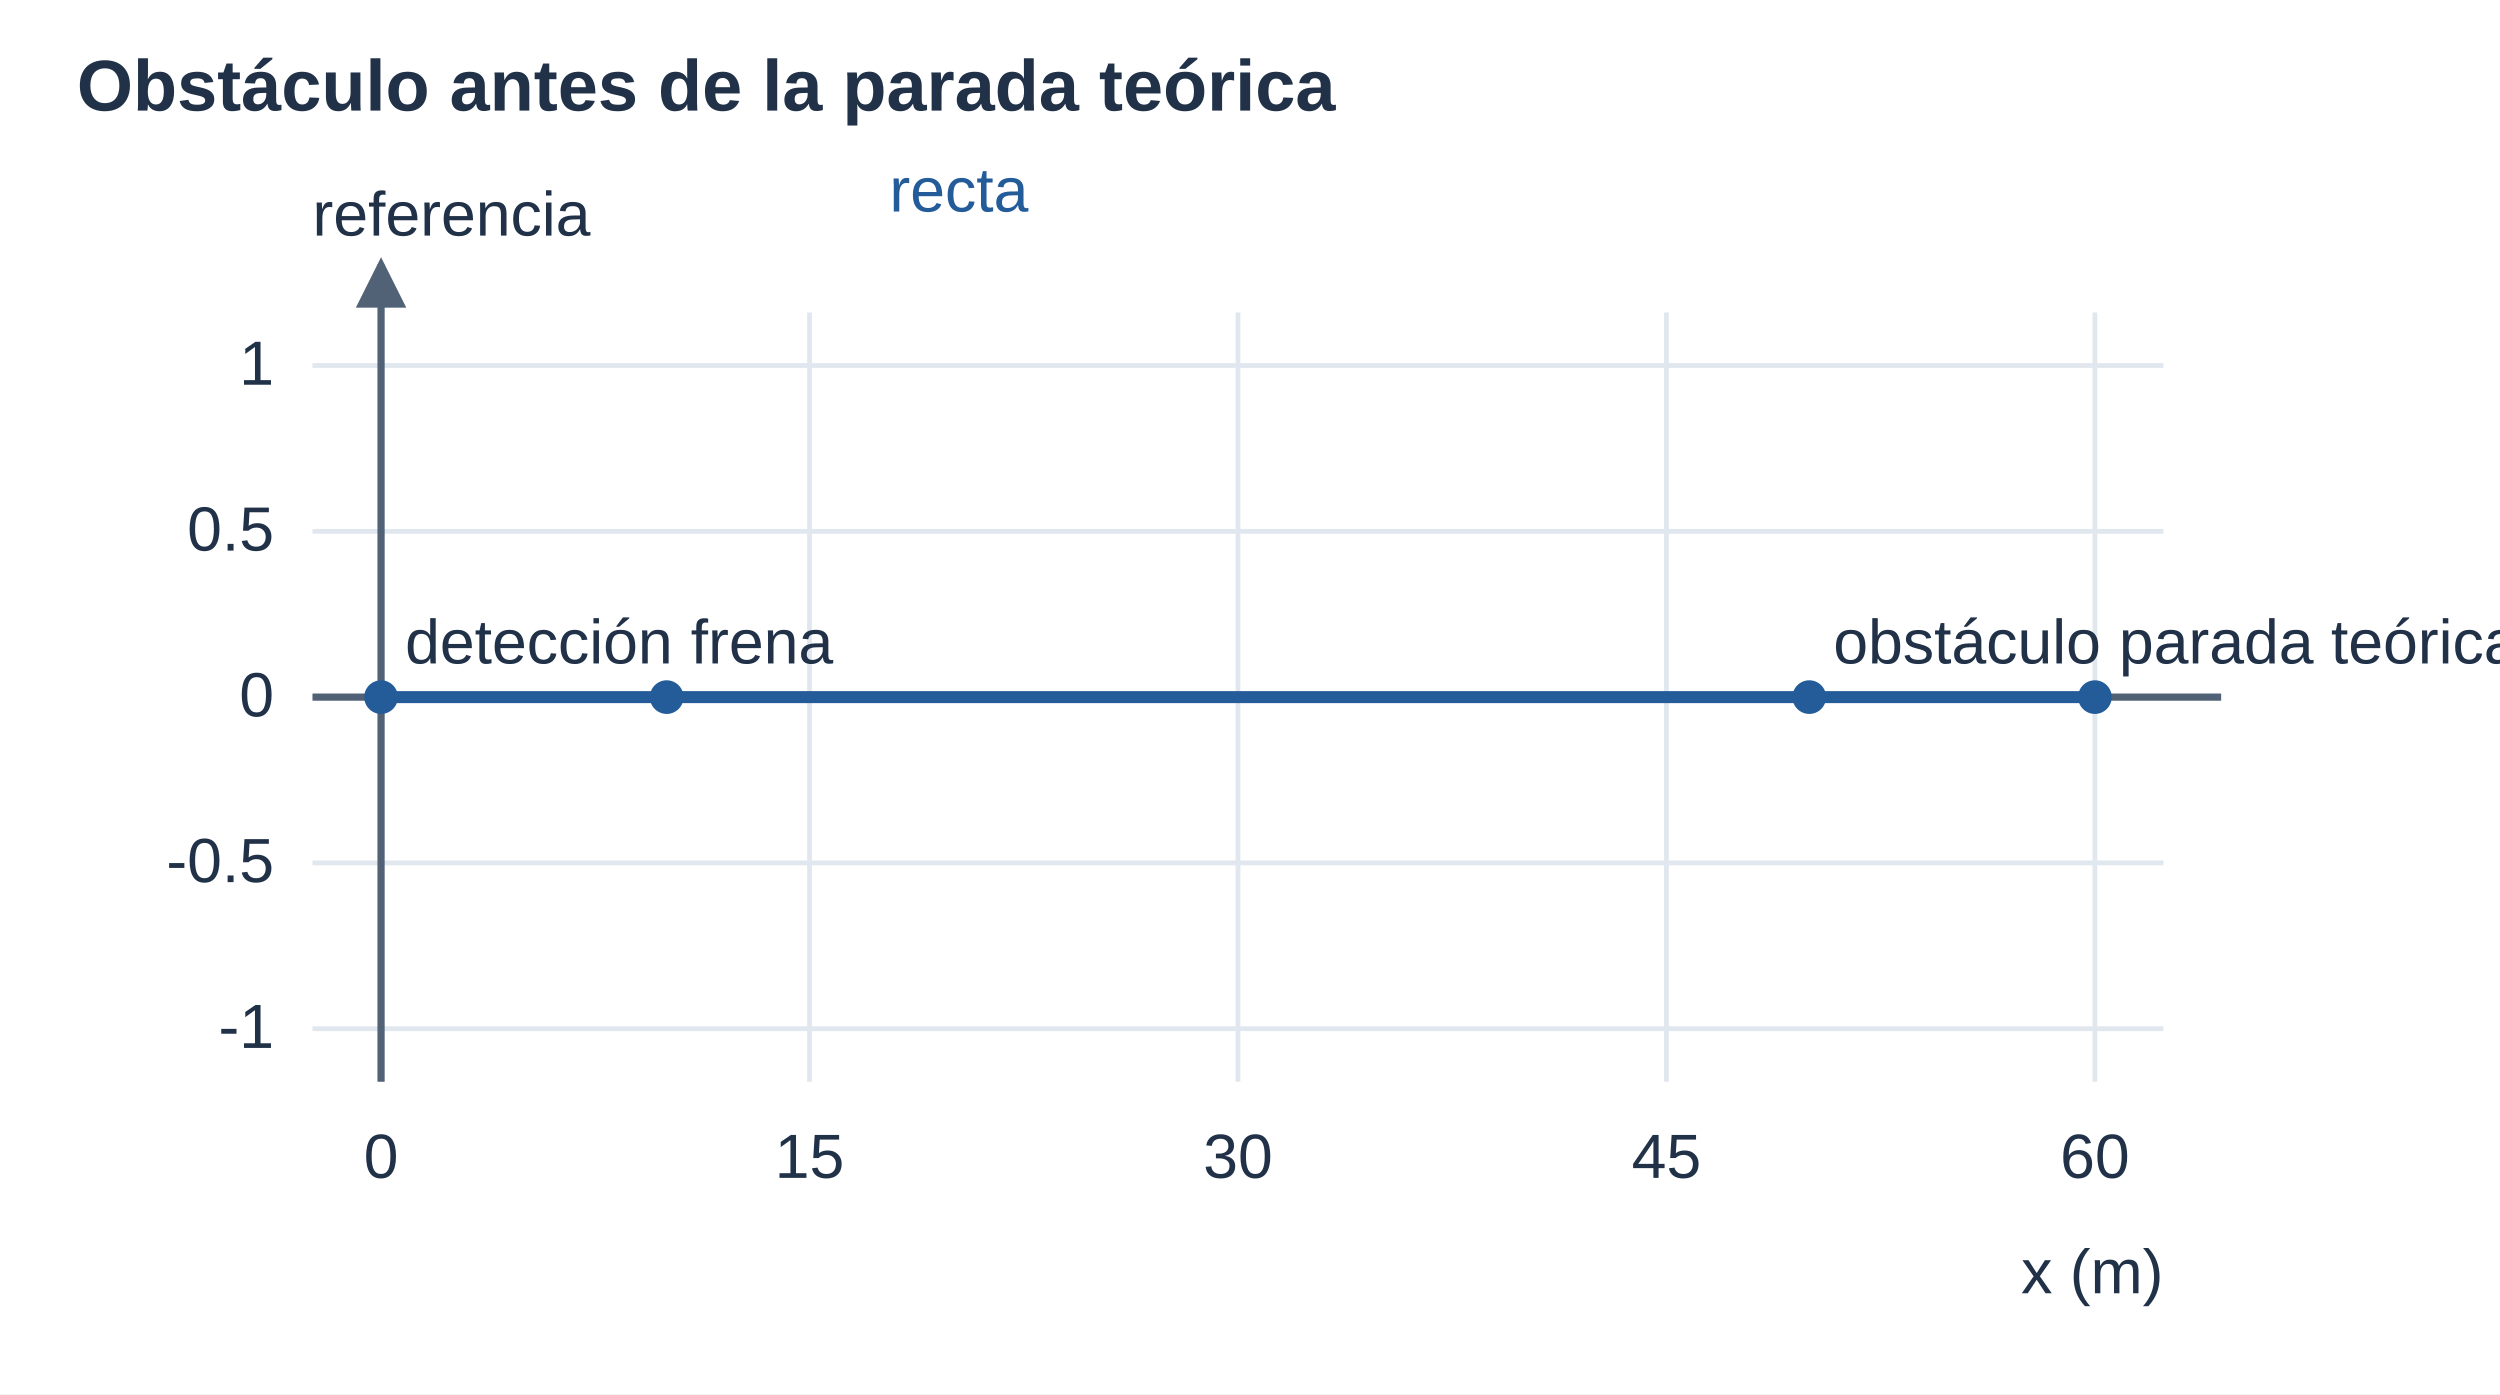
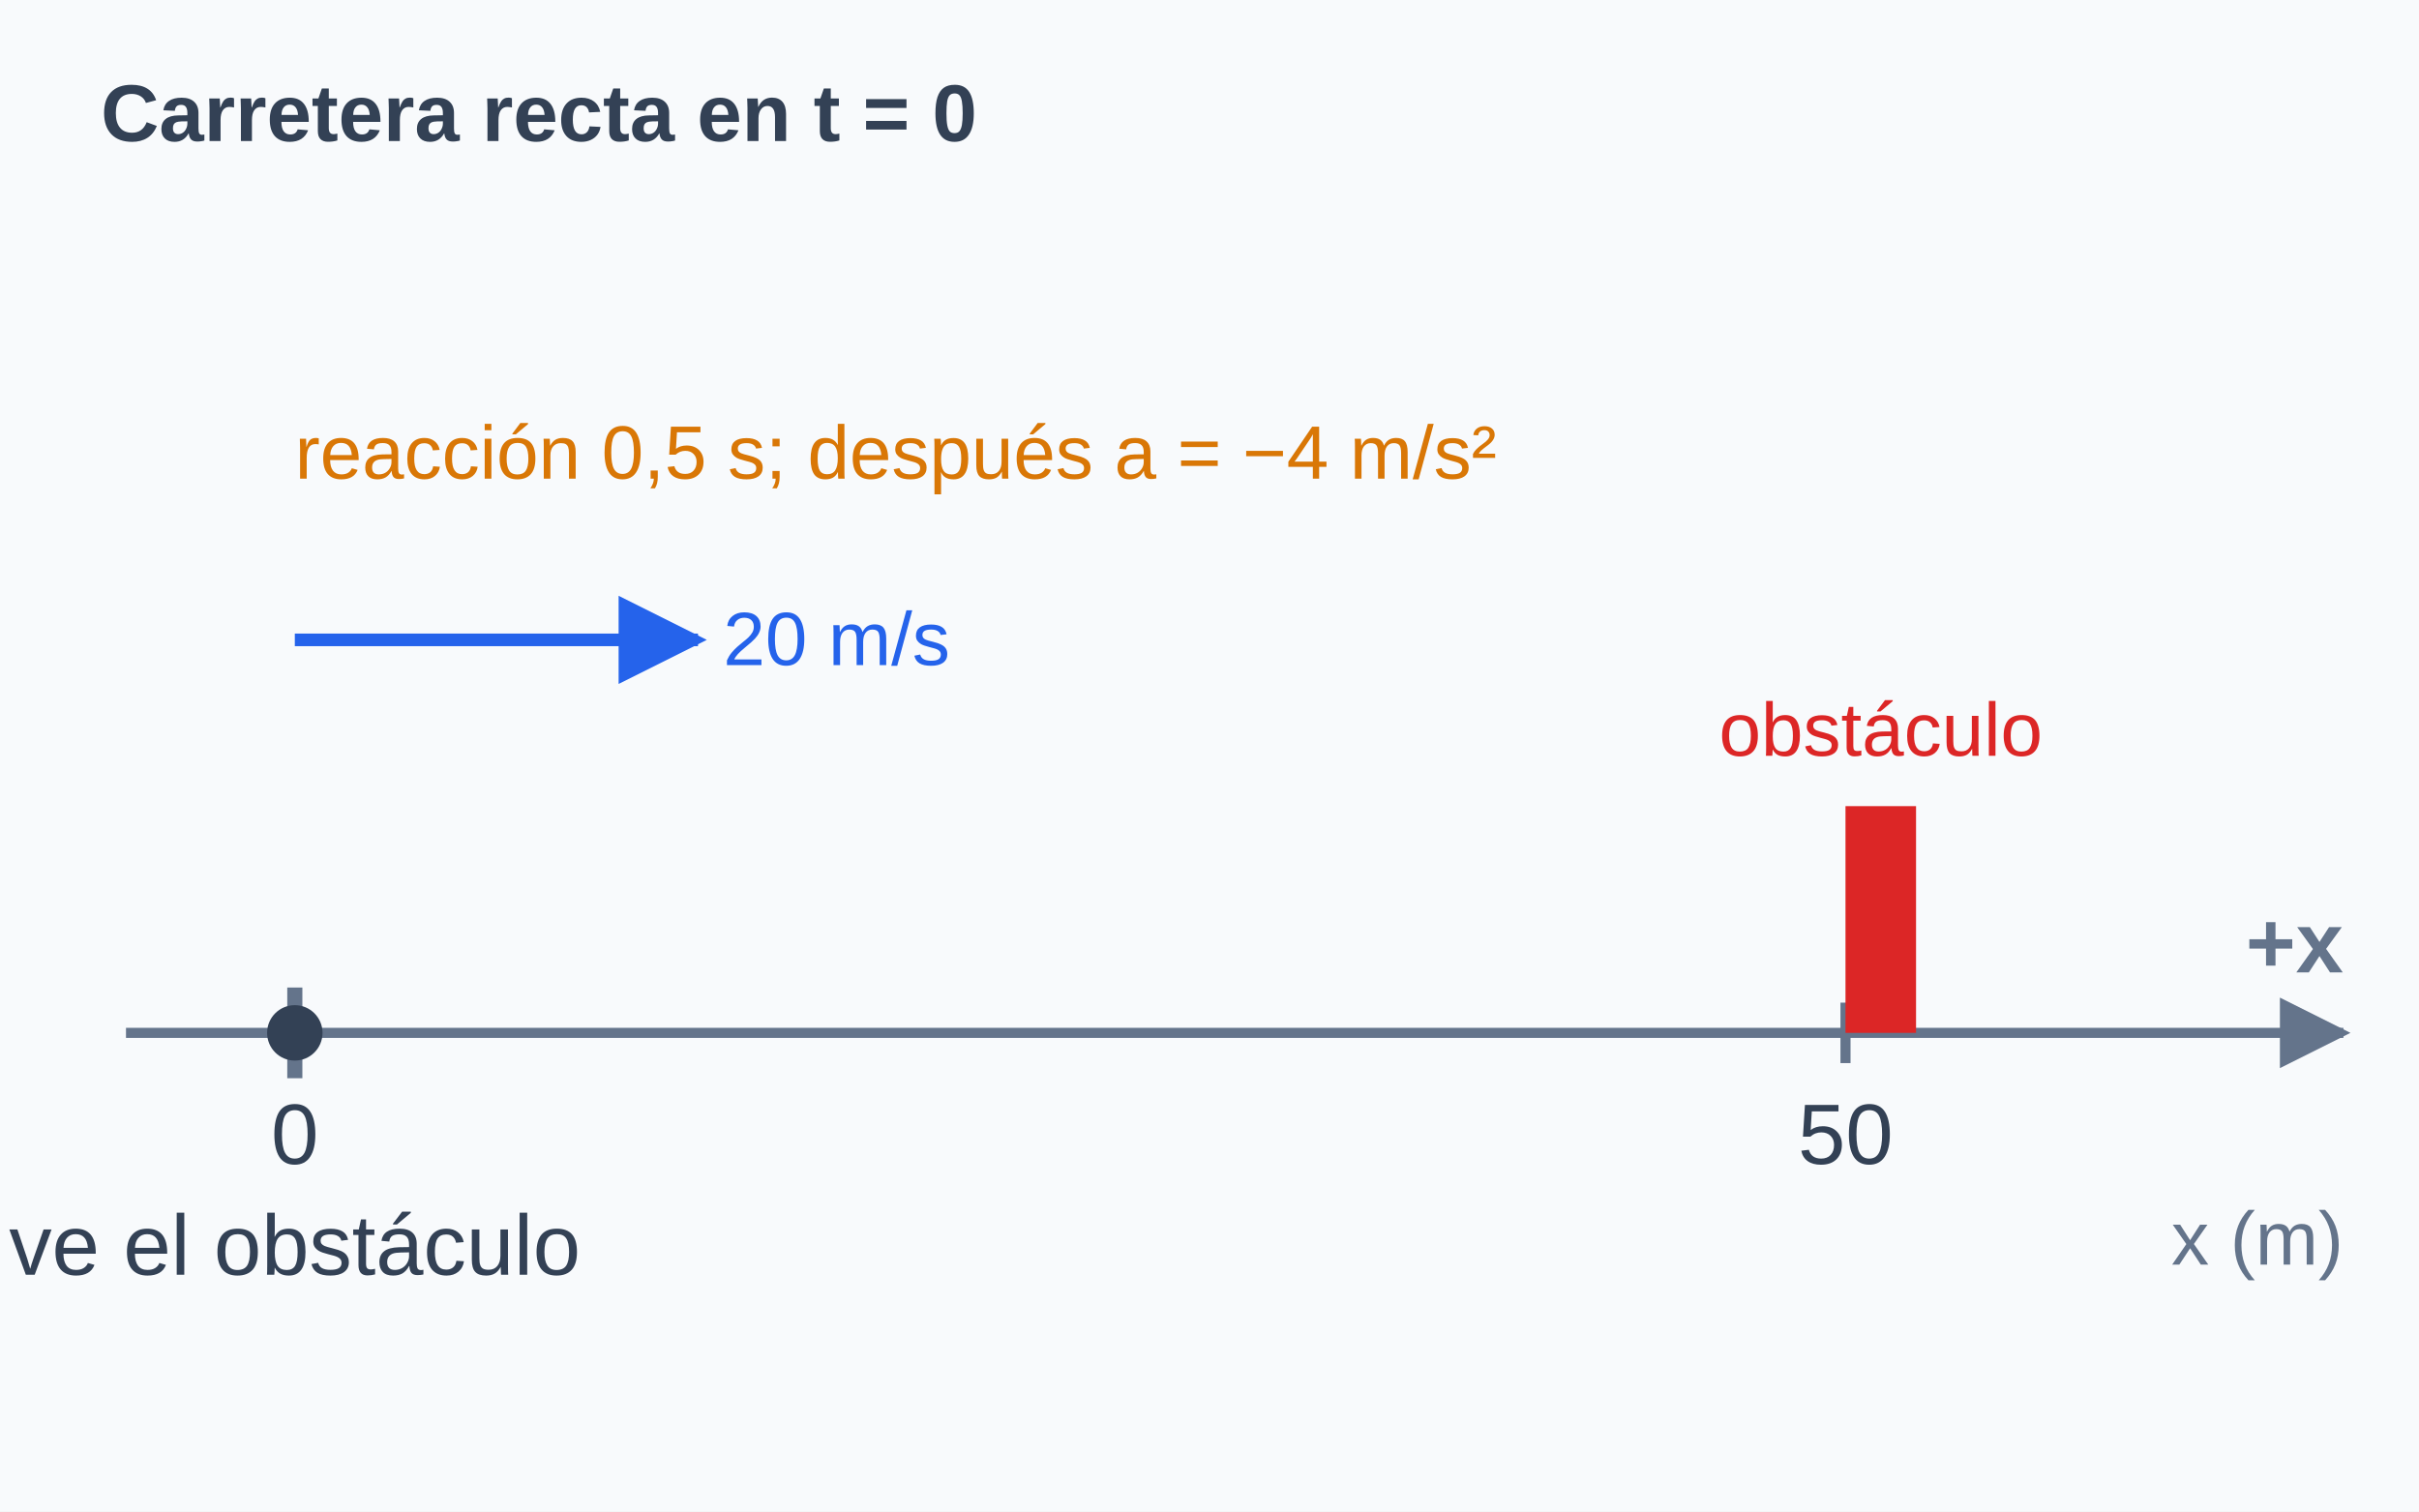
- <svg xmlns="http://www.w3.org/2000/svg" viewBox="0 0 520 290" role="img" aria-labelledby="title desc" style="max-width:100%;height:auto">
+ <svg xmlns="http://www.w3.org/2000/svg" viewBox="0 0 480 300" role="img" aria-labelledby="title desc">
  <defs>
-     <marker id="arrow" markerWidth="7" markerHeight="7" refX="6" refY="3.5" orient="auto-start-reverse">
-       <path d="M0 0 L7 3.5 L0 7Z" fill="context-stroke" />
+     <marker id="a-axis" viewBox="0 0 10 10" refX="9" refY="5" markerWidth="7" markerHeight="7" orient="auto-start-reverse">
+       <path d="M0 0 L10 5 L0 10 Z" fill="#64748b" />
+     </marker>
+     <marker id="a-blue" viewBox="0 0 10 10" refX="9" refY="5" markerWidth="7" markerHeight="7" orient="auto-start-reverse">
+       <path d="M0 0 L10 5 L0 10 Z" fill="#2563eb" />
+     </marker>
+     <marker id="a-amber" viewBox="0 0 10 10" refX="9" refY="5" markerWidth="7" markerHeight="7" orient="auto-start-reverse">
+       <path d="M0 0 L10 5 L0 10 Z" fill="#d97706" />
+     </marker>
+     <marker id="a-green" viewBox="0 0 10 10" refX="9" refY="5" markerWidth="7" markerHeight="7" orient="auto-start-reverse">
+       <path d="M0 0 L10 5 L0 10 Z" fill="#16a34a" />
+     </marker>
+     <marker id="a-red" viewBox="0 0 10 10" refX="9" refY="5" markerWidth="7" markerHeight="7" orient="auto-start-reverse">
+       <path d="M0 0 L10 5 L0 10 Z" fill="#dc2626" />
+     </marker>
+     <marker id="a-grey" viewBox="0 0 10 10" refX="9" refY="5" markerWidth="7" markerHeight="7" orient="auto-start-reverse">
+       <path d="M0 0 L10 5 L0 10 Z" fill="#94a3b8" />
    </marker>
  </defs>
-   <rect width="100%" height="100%" fill="white" />
-   <g font-family="Arial,sans-serif" font-size="13" fill="#203148">
-     <text x="16" y="23" font-size="15" font-weight="bold">Obstáculo antes de la parada teórica</text>
-     <path d="M79.26 65V225 M65 213.97H450" stroke="#e1e7ee" fill="none" />
-     <text x="79.26" y="245" text-anchor="middle">0</text>
-     <text x="57" y="217.97" text-anchor="end">-1</text>
-     <path d="M168.38 65V225 M65 179.48H450" stroke="#e1e7ee" fill="none" />
-     <text x="168.38" y="245" text-anchor="middle">15</text>
-     <text x="57" y="183.48" text-anchor="end">-0.5</text>
-     <path d="M257.50 65V225 M65 145.00H450" stroke="#e1e7ee" fill="none" />
-     <text x="257.50" y="245" text-anchor="middle">30</text>
-     <text x="57" y="149.00" text-anchor="end">0</text>
-     <path d="M346.62 65V225 M65 110.52H450" stroke="#e1e7ee" fill="none" />
-     <text x="346.62" y="245" text-anchor="middle">45</text>
-     <text x="57" y="114.52" text-anchor="end">0.5</text>
-     <path d="M435.74 65V225 M65 76.03H450" stroke="#e1e7ee" fill="none" />
-     <text x="435.74" y="245" text-anchor="middle">60</text>
-     <text x="57" y="80.03" text-anchor="end">1</text>
-     <path d="M65 145.00H462 M79.26 225V55" stroke="#516276" stroke-width="1.5" fill="none" marker-end="url(#arrow)" />
-     <text x="450" y="269" text-anchor="end">x (m)</text>
-     <text x="65" y="49">referencia</text>
-     <polyline points="79.26,145.00 435.74,145.00" fill="none" stroke="#245b99" stroke-width="2.5" />
-     <text x="185" y="44" fill="#245b99">recta</text>
-     <circle cx="79.26" cy="145.00" r="3.5" fill="#245b99" />
-     <text x="84.26" y="138.00">detección</text>
-     <circle cx="138.67" cy="145.00" r="3.5" fill="#245b99" />
-     <text x="143.67" y="138.00">frena</text>
-     <circle cx="376.33" cy="145.00" r="3.5" fill="#245b99" />
-     <text x="381.33" y="138.00">obstáculo</text>
-     <circle cx="435.74" cy="145.00" r="3.5" fill="#245b99" />
-     <text x="440.74" y="138.00">parada teórica</text>
+   <rect width="480" height="300" fill="#f8fafc" />
+   <g font-family="Arial, sans-serif">
+     <path d="M25.0 205.0 L465.0 205.0" fill="none" stroke="#64748b" stroke-width="2" marker-end="url(#a-axis)" />
+     <text x="465.0" y="193.0" font-size="17" text-anchor="end" fill="#64748b" font-weight="bold">+x</text>
+     <path d="M58.5 199.0 L58.5 211.0" fill="none" stroke="#64748b" stroke-width="2" />
+     <text x="58.5" y="231.0" font-size="17" text-anchor="middle" fill="#334155">0</text>
+     <path d="M366.2 199.0 L366.2 211.0" fill="none" stroke="#64748b" stroke-width="2" />
+     <text x="366.2" y="231.0" font-size="17" text-anchor="middle" fill="#334155">50</text>
+     <path d="M58.5 196.0 L58.5 214.0" fill="none" stroke="#64748b" stroke-width="3" />
+     <text x="465.0" y="251.0" font-size="15" text-anchor="end" fill="#64748b">x (m)</text>
+     <circle cx="58.5" cy="205.0" r="5.5" fill="#334155" />
+     <text x="58.5" y="253.0" font-size="17" text-anchor="middle" fill="#334155">ve el obstáculo</text>
+     <rect x="366.2" y="160.0" width="14.0" height="45.0" rx="0" fill="#dc2626" stroke="none" stroke-width="2" />
+     <text x="373.2" y="150.0" font-size="15" text-anchor="middle" fill="#dc2626">obstáculo</text>
+     <path d="M58.5 127.0 L138.5 127.0" fill="none" stroke="#2563eb" stroke-width="2.5" marker-end="url(#a-blue)" />
+     <text x="143.5" y="132.0" font-size="15" text-anchor="start" fill="#2563eb">20 m/s</text>
+     <text x="58.5" y="95.0" font-size="15" text-anchor="start" fill="#d97706">reacción 0,5 s; después a = −4 m/s²</text>
+     <text x="20.0" y="28.0" font-size="16" text-anchor="start" fill="#334155" font-weight="bold">Carretera recta en t = 0</text>
  </g>
</svg>
